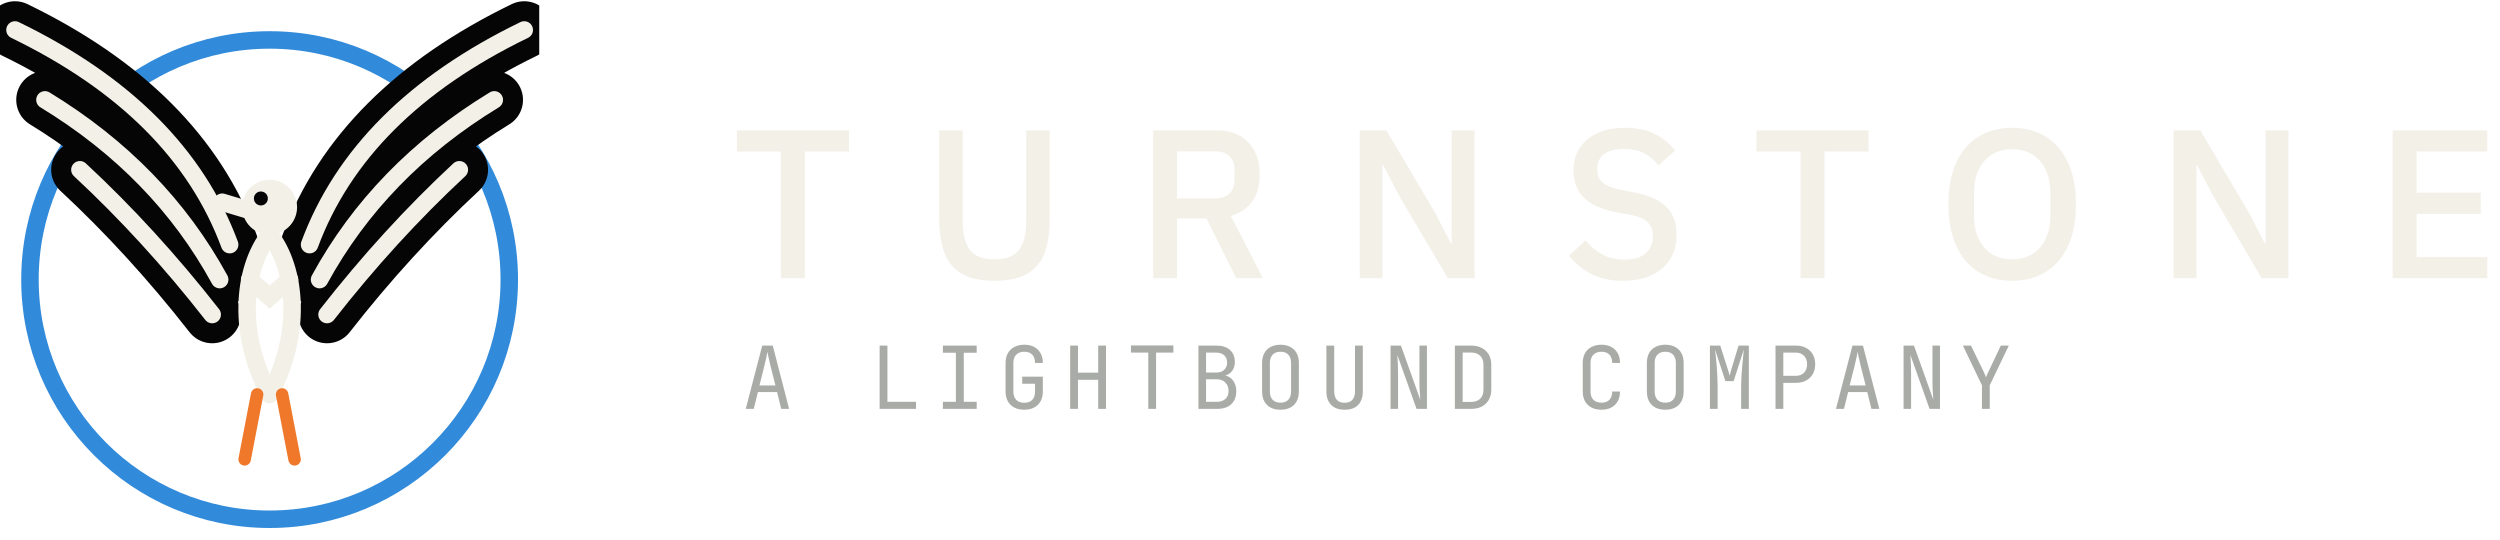
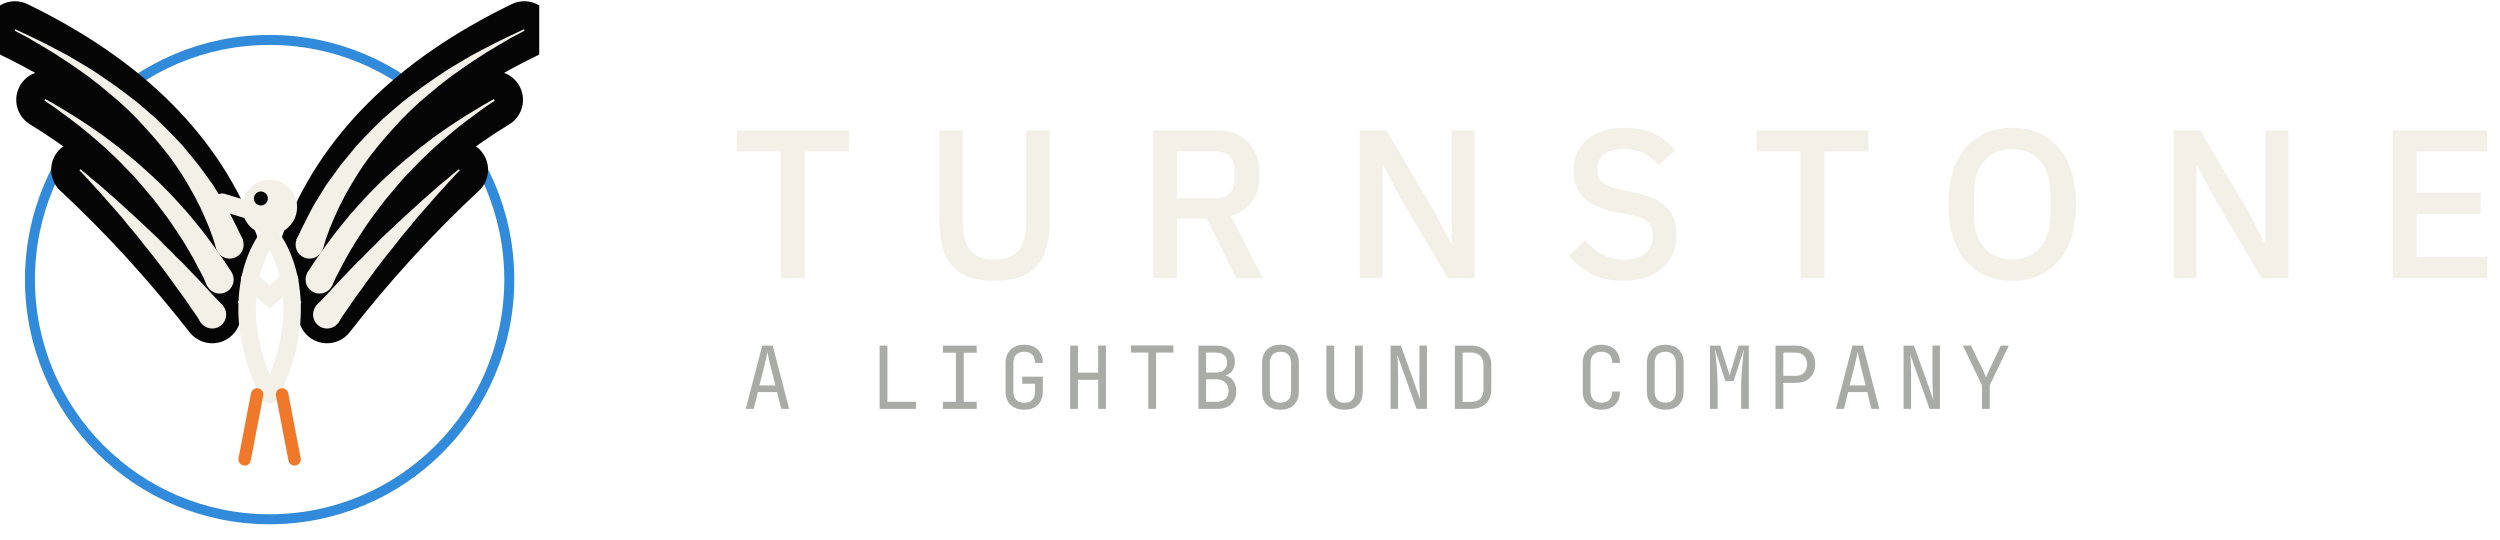
<svg xmlns="http://www.w3.org/2000/svg" viewBox="0 0 259.63 56" width="259.63" height="56" role="img" aria-label="Turnstone, a Lightbound company">
  <svg x="0" y="0" width="56" height="56" viewBox="12 8 216 216">
-     <circle cx="120" cy="120" r="96" fill="none" stroke="#318ada" stroke-width="7" />
+     <circle cx="120" cy="120" r="96" fill="none" stroke="#318ada" stroke-width="4" />
    <path d="M136 106Q156 52 222 20" fill="none" stroke="#050505" stroke-width="23" stroke-linecap="round" />
    <g transform="matrix(-1 0 0 1 240 0)">
      <path d="M136 106Q156 52 222 20" fill="none" stroke="#050505" stroke-width="23" stroke-linecap="round" />
    </g>
    <path d="M140 120Q164 76 210 48" fill="none" stroke="#050505" stroke-width="23" stroke-linecap="round" />
    <g transform="matrix(-1 0 0 1 240 0)">
      <path d="M140 120Q164 76 210 48" fill="none" stroke="#050505" stroke-width="23" stroke-linecap="round" />
    </g>
    <path d="M143 134Q168 102 196 76" fill="none" stroke="#050505" stroke-width="23" stroke-linecap="round" />
    <g transform="matrix(-1 0 0 1 240 0)">
      <path d="M143 134Q168 102 196 76" fill="none" stroke="#050505" stroke-width="23" stroke-linecap="round" />
    </g>
-     <path d="M136 106Q156 52 222 20" fill="none" stroke="#f3f0e8" stroke-width="7" stroke-linecap="round" />
+     <path d="M141.3 107.9L142.6 103.6L144.2 99.2L146 95L147.9 90.8L150 86.7L152.3 82.6L154.7 78.6L157.3 74.6L160.1 70.7L163.1 66.9L166.2 63.2L169.5 59.5L172.9 55.8L176.5 52.2L180.3 48.7L184.3 45.3L188.4 41.9L192.7 38.6L197.2 35.4L201.9 32.2L206.7 29.1L211.7 26.1L216.8 23.1L222.1 20.3L221.9 19.7L216.4 22.3L211 24.9L205.8 27.6L200.7 30.3L195.8 33.2L191 36.1L186.4 39.2L181.9 42.3L177.6 45.5L173.4 48.7L169.4 52.1L165.5 55.5L161.8 59.1L158.3 62.7L154.8 66.4L151.6 70.3L148.4 74.2L145.5 78.2L142.6 82.2L140 86.4L137.4 90.7L135.1 95.1L132.9 99.5L130.7 104.1Z" fill="#f3f0e8" />
    <g transform="matrix(-1 0 0 1 240 0)">
-       <path d="M136 106Q156 52 222 20" fill="none" stroke="#f3f0e8" stroke-width="7" stroke-linecap="round" />
+       <path d="M141.3 107.9L142.6 103.6L144.2 99.2L146 95L147.9 90.8L150 86.7L152.3 82.6L154.7 78.6L157.3 74.6L160.1 70.7L163.1 66.9L166.2 63.2L169.5 59.5L172.9 55.8L176.5 52.2L180.3 48.7L184.3 45.3L188.4 41.9L192.7 38.6L197.2 35.4L201.9 32.2L206.7 29.1L211.7 26.1L216.8 23.1L222.1 20.3L221.9 19.7L216.4 22.3L211 24.9L205.8 27.6L200.7 30.3L195.8 33.2L191 36.1L186.4 39.2L181.9 42.3L177.6 45.5L173.4 48.7L169.4 52.1L165.5 55.5L161.8 59.1L158.3 62.7L154.8 66.4L151.6 70.3L148.4 74.2L145.5 78.2L142.6 82.2L140 86.4L137.4 90.7L135.1 95.1L132.9 99.5L130.7 104.1Z" fill="#f3f0e8" />
    </g>
-     <path d="M140 120Q164 76 210 48" fill="none" stroke="#f3f0e8" stroke-width="7" stroke-linecap="round" />
+     <circle cx="136" cy="106" r="5.6" fill="#f3f0e8" />
    <g transform="matrix(-1 0 0 1 240 0)">
-       <path d="M140 120Q164 76 210 48" fill="none" stroke="#f3f0e8" stroke-width="7" stroke-linecap="round" />
+       <circle cx="136" cy="106" r="5.6" fill="#f3f0e8" />
    </g>
-     <path d="M143 134Q168 102 196 76" fill="none" stroke="#f3f0e8" stroke-width="7" stroke-linecap="round" />
+     <path d="M144.9 122.7L146.6 119L148.5 115.4L150.4 111.8L152.4 108.3L154.5 104.8L156.7 101.4L158.9 98.1L161.3 94.7L163.7 91.5L166.2 88.2L168.8 85.1L171.5 81.9L174.2 78.8L177.1 75.8L180 72.8L183 69.9L186.1 67L189.3 64.2L192.6 61.4L195.9 58.7L199.4 56L202.9 53.4L206.5 50.8L210.2 48.3L209.8 47.7L205.9 49.9L202.1 52.2L198.3 54.5L194.6 56.9L191 59.3L187.4 61.8L183.9 64.4L180.5 67L177.2 69.7L173.9 72.4L170.7 75.2L167.5 78.1L164.4 81L161.4 84L158.5 87L155.6 90.2L152.8 93.3L150.1 96.6L147.4 99.9L144.8 103.3L142.3 106.7L139.8 110.2L137.4 113.7L135.1 117.3Z" fill="#f3f0e8" />
    <g transform="matrix(-1 0 0 1 240 0)">
-       <path d="M143 134Q168 102 196 76" fill="none" stroke="#f3f0e8" stroke-width="7" stroke-linecap="round" />
+       <path d="M144.9 122.7L146.6 119L148.5 115.4L150.4 111.8L152.4 108.3L154.5 104.8L156.7 101.4L158.9 98.1L161.3 94.7L163.7 91.5L166.2 88.2L168.8 85.1L171.5 81.9L174.2 78.8L177.1 75.8L180 72.8L183 69.9L186.1 67L189.3 64.2L192.6 61.4L195.9 58.7L199.4 56L202.9 53.4L206.5 50.8L210.2 48.3L209.8 47.7L205.9 49.9L202.1 52.2L198.3 54.5L194.6 56.9L191 59.3L187.4 61.8L183.9 64.4L180.5 67L177.2 69.7L173.9 72.4L170.7 75.2L167.5 78.1L164.4 81L161.4 84L158.5 87L155.6 90.2L152.8 93.3L150.1 96.6L147.4 99.9L144.8 103.3L142.3 106.7L139.8 110.2L137.4 113.7L135.1 117.3Z" fill="#f3f0e8" />
+     </g>
+     <circle cx="140" cy="120" r="5.6" fill="#f3f0e8" />
+     <g transform="matrix(-1 0 0 1 240 0)">
+       <circle cx="140" cy="120" r="5.6" fill="#f3f0e8" />
+     </g>
+     <path d="M147.4 137.4L149.2 134.6L151.1 131.9L153 129.1L154.9 126.4L156.9 123.7L158.8 121L160.8 118.3L162.7 115.7L164.7 113.1L166.7 110.5L168.8 107.9L170.8 105.4L172.8 102.8L174.9 100.3L177 97.8L179 95.3L181.1 92.9L183.3 90.4L185.4 88L187.5 85.6L189.7 83.2L191.8 80.9L194 78.5L196.2 76.2L195.8 75.8L193.3 77.8L190.9 79.9L188.4 81.9L186 84L183.5 86.2L181.1 88.3L178.7 90.5L176.3 92.7L173.9 94.9L171.5 97.1L169.1 99.4L166.7 101.6L164.3 103.9L162 106.3L159.6 108.6L157.3 111L154.9 113.3L152.6 115.7L150.2 118.2L147.9 120.6L145.6 123.1L143.3 125.6L140.9 128.1L138.6 130.6Z" fill="#f3f0e8" />
+     <g transform="matrix(-1 0 0 1 240 0)">
+       <path d="M147.4 137.4L149.2 134.6L151.1 131.9L153 129.1L154.9 126.4L156.9 123.7L158.8 121L160.8 118.3L162.7 115.7L164.7 113.1L166.7 110.5L168.8 107.9L170.8 105.4L172.8 102.8L174.9 100.3L177 97.8L179 95.3L181.1 92.9L183.3 90.4L185.4 88L187.5 85.6L189.7 83.2L191.8 80.9L194 78.5L196.2 76.2L195.8 75.8L193.3 77.8L190.9 79.9L188.4 81.9L186 84L183.5 86.2L181.1 88.3L178.7 90.5L176.3 92.7L173.9 94.9L171.5 97.1L169.1 99.4L166.7 101.6L164.3 103.9L162 106.3L159.6 108.6L157.3 111L154.9 113.3L152.6 115.7L150.2 118.2L147.9 120.6L145.6 123.1L143.3 125.6L140.9 128.1L138.6 130.6Z" fill="#f3f0e8" />
+     </g>
+     <circle cx="143" cy="134" r="5.6" fill="#f3f0e8" />
+     <g transform="matrix(-1 0 0 1 240 0)">
+       <circle cx="143" cy="134" r="5.6" fill="#f3f0e8" />
    </g>
    <path d="M120 102C131 116 133 142 120 166" fill="none" stroke="#f3f0e8" stroke-width="7" stroke-linecap="round" />
    <g transform="matrix(-1 0 0 1 240 0)">
      <path d="M120 102C131 116 133 142 120 166" fill="none" stroke="#f3f0e8" stroke-width="7" stroke-linecap="round" />
    </g>
    <path d="M112 120L120 127L128 120" fill="none" stroke="#f3f0e8" stroke-width="7" stroke-linecap="round" />
    <circle cx="120" cy="91" r="11" fill="#f3f0e8" />
    <path d="M111 92L101 89" fill="none" stroke="#f3f0e8" stroke-width="7" stroke-linecap="round" />
    <circle cx="116.5" cy="87.5" r="2.8" fill="#050505" />
    <path d="M115 166L110 192M125 166L130 192" fill="none" stroke="#f0782a" stroke-width="5" stroke-linecap="round" />
  </svg>
  <path d="M83.59 15.74V28.89H81.1V15.74H76.53V13.54H88.17V15.74ZM99.98 13.54V23Q99.98 24.96 100.73 25.95Q101.48 26.94 103.28 26.94Q105.08 26.94 105.83 25.95Q106.58 24.96 106.58 23V13.54H109.02V22.6Q109.02 24.3 108.71 25.53Q108.41 26.76 107.72 27.56Q107.04 28.37 105.95 28.76Q104.86 29.16 103.28 29.16Q101.7 29.16 100.61 28.76Q99.52 28.37 98.84 27.56Q98.15 26.76 97.85 25.53Q97.54 24.3 97.54 22.6V13.54ZM122.24 28.89H119.76V13.54H126.38Q128.45 13.54 129.64 14.78Q130.82 16.02 130.82 18.16Q130.82 19.81 130.06 20.9Q129.31 21.98 127.83 22.43L131.15 28.89H128.38L125.3 22.69H122.24ZM126.2 20.6Q127.15 20.6 127.68 20.1Q128.21 19.61 128.21 18.69V17.63Q128.21 16.71 127.68 16.21Q127.15 15.72 126.2 15.72H122.24V20.6ZM145.34 20.4 143.65 17.15H143.58V28.89H141.21V13.54H143.98L149 22.03L150.69 25.29H150.76V13.54H153.13V28.89H150.36ZM168.55 29.16Q166.62 29.16 165.26 28.45Q163.91 27.75 162.94 26.56L164.66 24.96Q165.47 25.95 166.45 26.45Q167.43 26.96 168.69 26.96Q170.16 26.96 170.91 26.3Q171.66 25.64 171.66 24.52Q171.66 23.61 171.13 23.09Q170.6 22.56 169.26 22.29L167.89 22.05Q165.65 21.63 164.53 20.58Q163.41 19.52 163.41 17.67Q163.41 16.66 163.79 15.84Q164.18 15.01 164.87 14.45Q165.56 13.89 166.55 13.58Q167.54 13.27 168.77 13.27Q170.51 13.27 171.79 13.88Q173.06 14.48 173.97 15.63L172.23 17.17Q171.63 16.4 170.78 15.94Q169.92 15.47 168.64 15.47Q167.32 15.47 166.6 16Q165.87 16.53 165.87 17.54Q165.87 18.51 166.46 18.98Q167.06 19.46 168.31 19.7L169.68 19.98Q171.99 20.42 173.05 21.48Q174.12 22.54 174.12 24.38Q174.12 25.46 173.75 26.34Q173.37 27.22 172.66 27.85Q171.94 28.48 170.91 28.82Q169.87 29.16 168.55 29.16ZM189.48 15.74V28.89H186.99V15.74H182.41V13.54H194.05V15.74ZM208.97 29.16Q207.47 29.16 206.25 28.64Q205.03 28.12 204.16 27.12Q203.29 26.12 202.82 24.64Q202.35 23.15 202.35 21.21Q202.35 19.28 202.82 17.79Q203.29 16.31 204.16 15.31Q205.03 14.31 206.25 13.79Q207.47 13.27 208.97 13.27Q210.46 13.27 211.68 13.79Q212.91 14.31 213.77 15.31Q214.64 16.31 215.12 17.79Q215.59 19.28 215.59 21.21Q215.59 23.15 215.12 24.64Q214.64 26.12 213.77 27.12Q212.91 28.12 211.68 28.64Q210.46 29.16 208.97 29.16ZM208.97 26.94Q209.85 26.94 210.58 26.63Q211.32 26.32 211.84 25.74Q212.36 25.15 212.64 24.32Q212.93 23.48 212.93 22.43V20.01Q212.93 18.95 212.64 18.11Q212.36 17.28 211.84 16.69Q211.32 16.11 210.58 15.8Q209.85 15.5 208.97 15.5Q208.07 15.5 207.34 15.8Q206.61 16.11 206.1 16.69Q205.58 17.28 205.29 18.11Q205.01 18.95 205.01 20.01V22.43Q205.01 23.48 205.29 24.32Q205.58 25.15 206.1 25.74Q206.61 26.32 207.34 26.63Q208.07 26.94 208.97 26.94ZM229.87 20.4 228.17 17.15H228.11V28.89H225.73V13.54H228.5L233.52 22.03L235.21 25.29H235.28V13.54H237.66V28.89H234.88ZM248.48 28.89V13.54H258.31V15.74H250.97V20.01H257.63V22.21H250.97V26.69H258.31V28.89Z" fill="#f3f0e8" />
  <path d="M77.45 42.46 79.16 35.89H80.25L81.95 42.46H81.13L80.7 40.72H78.71L78.28 42.46ZM78.87 40.03H80.53L80.02 38.01Q79.88 37.43 79.8 37.05Q79.72 36.66 79.7 36.54Q79.68 36.66 79.6 37.05Q79.52 37.43 79.38 38ZM91.35 42.46V35.89H92.16V41.73H95.13V42.46ZM97.92 42.46V41.73H99.27V36.63H97.92V35.89H101.43V36.63H100.09V41.73H101.43V42.46ZM106.38 42.55Q105.78 42.55 105.35 42.33Q104.91 42.1 104.67 41.68Q104.43 41.25 104.43 40.66V37.69Q104.43 37.1 104.67 36.68Q104.91 36.25 105.35 36.03Q105.78 35.8 106.38 35.8Q106.97 35.8 107.4 36.03Q107.83 36.26 108.07 36.69Q108.3 37.11 108.3 37.69H107.49Q107.49 37.14 107.2 36.83Q106.91 36.53 106.38 36.53Q105.84 36.53 105.54 36.83Q105.24 37.13 105.24 37.68V40.66Q105.24 41.22 105.54 41.53Q105.84 41.83 106.38 41.83Q106.91 41.83 107.2 41.53Q107.49 41.22 107.49 40.66V39.85H106.16V39.12H108.3V40.66Q108.3 41.24 108.07 41.67Q107.83 42.09 107.4 42.32Q106.97 42.55 106.38 42.55ZM111.14 42.46V35.89H111.95V38.7H114.05V35.89H114.86V42.46H114.05V39.44H111.95V42.46ZM119.25 42.46V36.62H117.45V35.88H121.86V36.62H120.06V42.46ZM124.46 42.46V35.89H126.32Q127.22 35.89 127.73 36.34Q128.24 36.79 128.24 37.59Q128.24 38.04 128.05 38.38Q127.86 38.71 127.52 38.89Q127.39 38.95 127.26 38.99Q127.43 39.04 127.59 39.12Q127.97 39.33 128.18 39.72Q128.39 40.11 128.39 40.64Q128.39 41.19 128.16 41.61Q127.92 42.02 127.49 42.24Q127.06 42.46 126.45 42.46ZM125.25 41.73H126.36Q126.93 41.73 127.26 41.43Q127.59 41.13 127.59 40.61Q127.59 40.07 127.26 39.73Q126.93 39.39 126.36 39.39H125.25ZM125.25 38.69H126.31Q126.83 38.69 127.13 38.41Q127.44 38.13 127.44 37.66Q127.44 37.18 127.14 36.9Q126.84 36.62 126.32 36.62H125.25ZM132.98 42.55Q132.39 42.55 131.96 42.33Q131.53 42.1 131.3 41.68Q131.07 41.25 131.07 40.66V37.69Q131.07 37.1 131.3 36.68Q131.53 36.25 131.96 36.03Q132.39 35.8 132.98 35.8Q133.57 35.8 134 36.03Q134.43 36.25 134.66 36.68Q134.89 37.1 134.89 37.68V40.66Q134.89 41.25 134.66 41.68Q134.43 42.1 134 42.33Q133.57 42.55 132.98 42.55ZM132.98 41.82Q133.51 41.82 133.79 41.52Q134.08 41.22 134.08 40.66V37.69Q134.08 37.14 133.79 36.83Q133.51 36.53 132.98 36.53Q132.46 36.53 132.17 36.83Q131.88 37.14 131.88 37.69V40.66Q131.88 41.22 132.17 41.52Q132.46 41.82 132.98 41.82ZM139.64 42.55Q138.72 42.55 138.24 42.04Q137.75 41.54 137.75 40.66V35.89H138.56V40.66Q138.56 41.2 138.83 41.52Q139.09 41.83 139.64 41.83Q140.18 41.83 140.45 41.52Q140.72 41.2 140.72 40.66V35.89H141.53V40.66Q141.53 41.55 141.05 42.05Q140.57 42.55 139.64 42.55ZM144.41 42.46V35.89H145.49L147.5 41.52Q147.48 41.29 147.46 40.96Q147.43 40.64 147.42 40.27Q147.41 39.91 147.41 39.58V35.89H148.19V42.46H147.11L145.11 36.84Q145.13 37.05 145.15 37.38Q145.17 37.71 145.18 38.08Q145.19 38.44 145.19 38.77V42.46ZM151.09 42.46V35.89H152.79Q153.43 35.89 153.89 36.14Q154.35 36.38 154.61 36.82Q154.87 37.26 154.87 37.86V40.48Q154.87 41.09 154.61 41.53Q154.35 41.98 153.89 42.22Q153.43 42.46 152.79 42.46ZM151.9 41.74H152.79Q153.38 41.74 153.72 41.41Q154.06 41.08 154.06 40.48V37.86Q154.06 37.28 153.72 36.95Q153.38 36.61 152.79 36.61H151.9ZM166.32 42.55Q165.72 42.55 165.29 42.33Q164.85 42.1 164.61 41.68Q164.37 41.25 164.37 40.66V37.69Q164.37 37.1 164.61 36.68Q164.85 36.25 165.29 36.03Q165.72 35.8 166.32 35.8Q166.91 35.8 167.34 36.03Q167.77 36.26 168.01 36.69Q168.24 37.11 168.24 37.69H167.43Q167.43 37.14 167.14 36.83Q166.85 36.53 166.32 36.53Q165.78 36.53 165.48 36.83Q165.18 37.13 165.18 37.68V40.66Q165.18 41.22 165.48 41.52Q165.78 41.82 166.32 41.82Q166.85 41.82 167.14 41.52Q167.43 41.22 167.43 40.66H168.24Q168.24 41.24 168.01 41.67Q167.77 42.09 167.34 42.32Q166.91 42.55 166.32 42.55ZM172.94 42.55Q172.35 42.55 171.92 42.33Q171.49 42.1 171.26 41.68Q171.03 41.25 171.03 40.66V37.69Q171.03 37.1 171.26 36.68Q171.49 36.25 171.92 36.03Q172.35 35.8 172.94 35.8Q173.53 35.8 173.96 36.03Q174.39 36.25 174.62 36.68Q174.85 37.1 174.85 37.68V40.66Q174.85 41.25 174.62 41.68Q174.39 42.1 173.96 42.33Q173.53 42.55 172.94 42.55ZM172.94 41.82Q173.47 41.82 173.75 41.52Q174.04 41.22 174.04 40.66V37.69Q174.04 37.14 173.75 36.83Q173.47 36.53 172.94 36.53Q172.42 36.53 172.13 36.83Q171.84 37.14 171.84 37.69V40.66Q171.84 41.22 172.13 41.52Q172.42 41.82 172.94 41.82ZM177.58 42.46V35.89H178.65L179.33 38.02Q179.43 38.3 179.51 38.59Q179.59 38.87 179.63 39.02Q179.67 38.87 179.74 38.59Q179.82 38.3 179.91 38.01L180.55 35.89H181.62V42.46H180.82V40.08Q180.82 39.68 180.85 39.18Q180.88 38.67 180.92 38.15Q180.97 37.62 181.02 37.14Q181.07 36.66 181.1 36.3L180.04 39.58H179.19L178.11 36.3Q178.16 36.65 178.2 37.11Q178.25 37.58 178.29 38.09Q178.32 38.61 178.35 39.12Q178.38 39.64 178.38 40.08V42.46ZM184.39 42.46V35.89H186.5Q187.11 35.89 187.56 36.13Q188.01 36.37 188.26 36.8Q188.51 37.23 188.51 37.83Q188.51 38.41 188.26 38.85Q188.01 39.29 187.56 39.52Q187.11 39.76 186.5 39.76H185.2V42.46ZM185.2 39.03H186.5Q187.03 39.03 187.35 38.71Q187.67 38.38 187.67 37.83Q187.67 37.27 187.35 36.95Q187.03 36.62 186.5 36.62H185.2ZM190.67 42.46 192.38 35.89H193.47L195.17 42.46H194.35L193.92 40.72H191.93L191.5 42.46ZM192.09 40.03H193.75L193.24 38.01Q193.1 37.43 193.02 37.05Q192.94 36.66 192.92 36.54Q192.9 36.66 192.82 37.05Q192.74 37.43 192.6 38ZM197.69 42.46V35.89H198.77L200.78 41.52Q200.76 41.29 200.74 40.96Q200.71 40.64 200.7 40.27Q200.69 39.91 200.69 39.58V35.89H201.47V42.46H200.39L198.39 36.84Q198.41 37.05 198.43 37.38Q198.45 37.71 198.46 38.08Q198.47 38.44 198.47 38.77V42.46ZM205.83 42.46V40.01L203.85 35.89H204.69L206 38.59Q206.1 38.82 206.17 38.98Q206.23 39.13 206.25 39.2Q206.27 39.13 206.33 38.98Q206.4 38.82 206.51 38.59L207.79 35.89H208.62L206.64 40.01V42.46Z" fill="#a9aba6" />
</svg>
